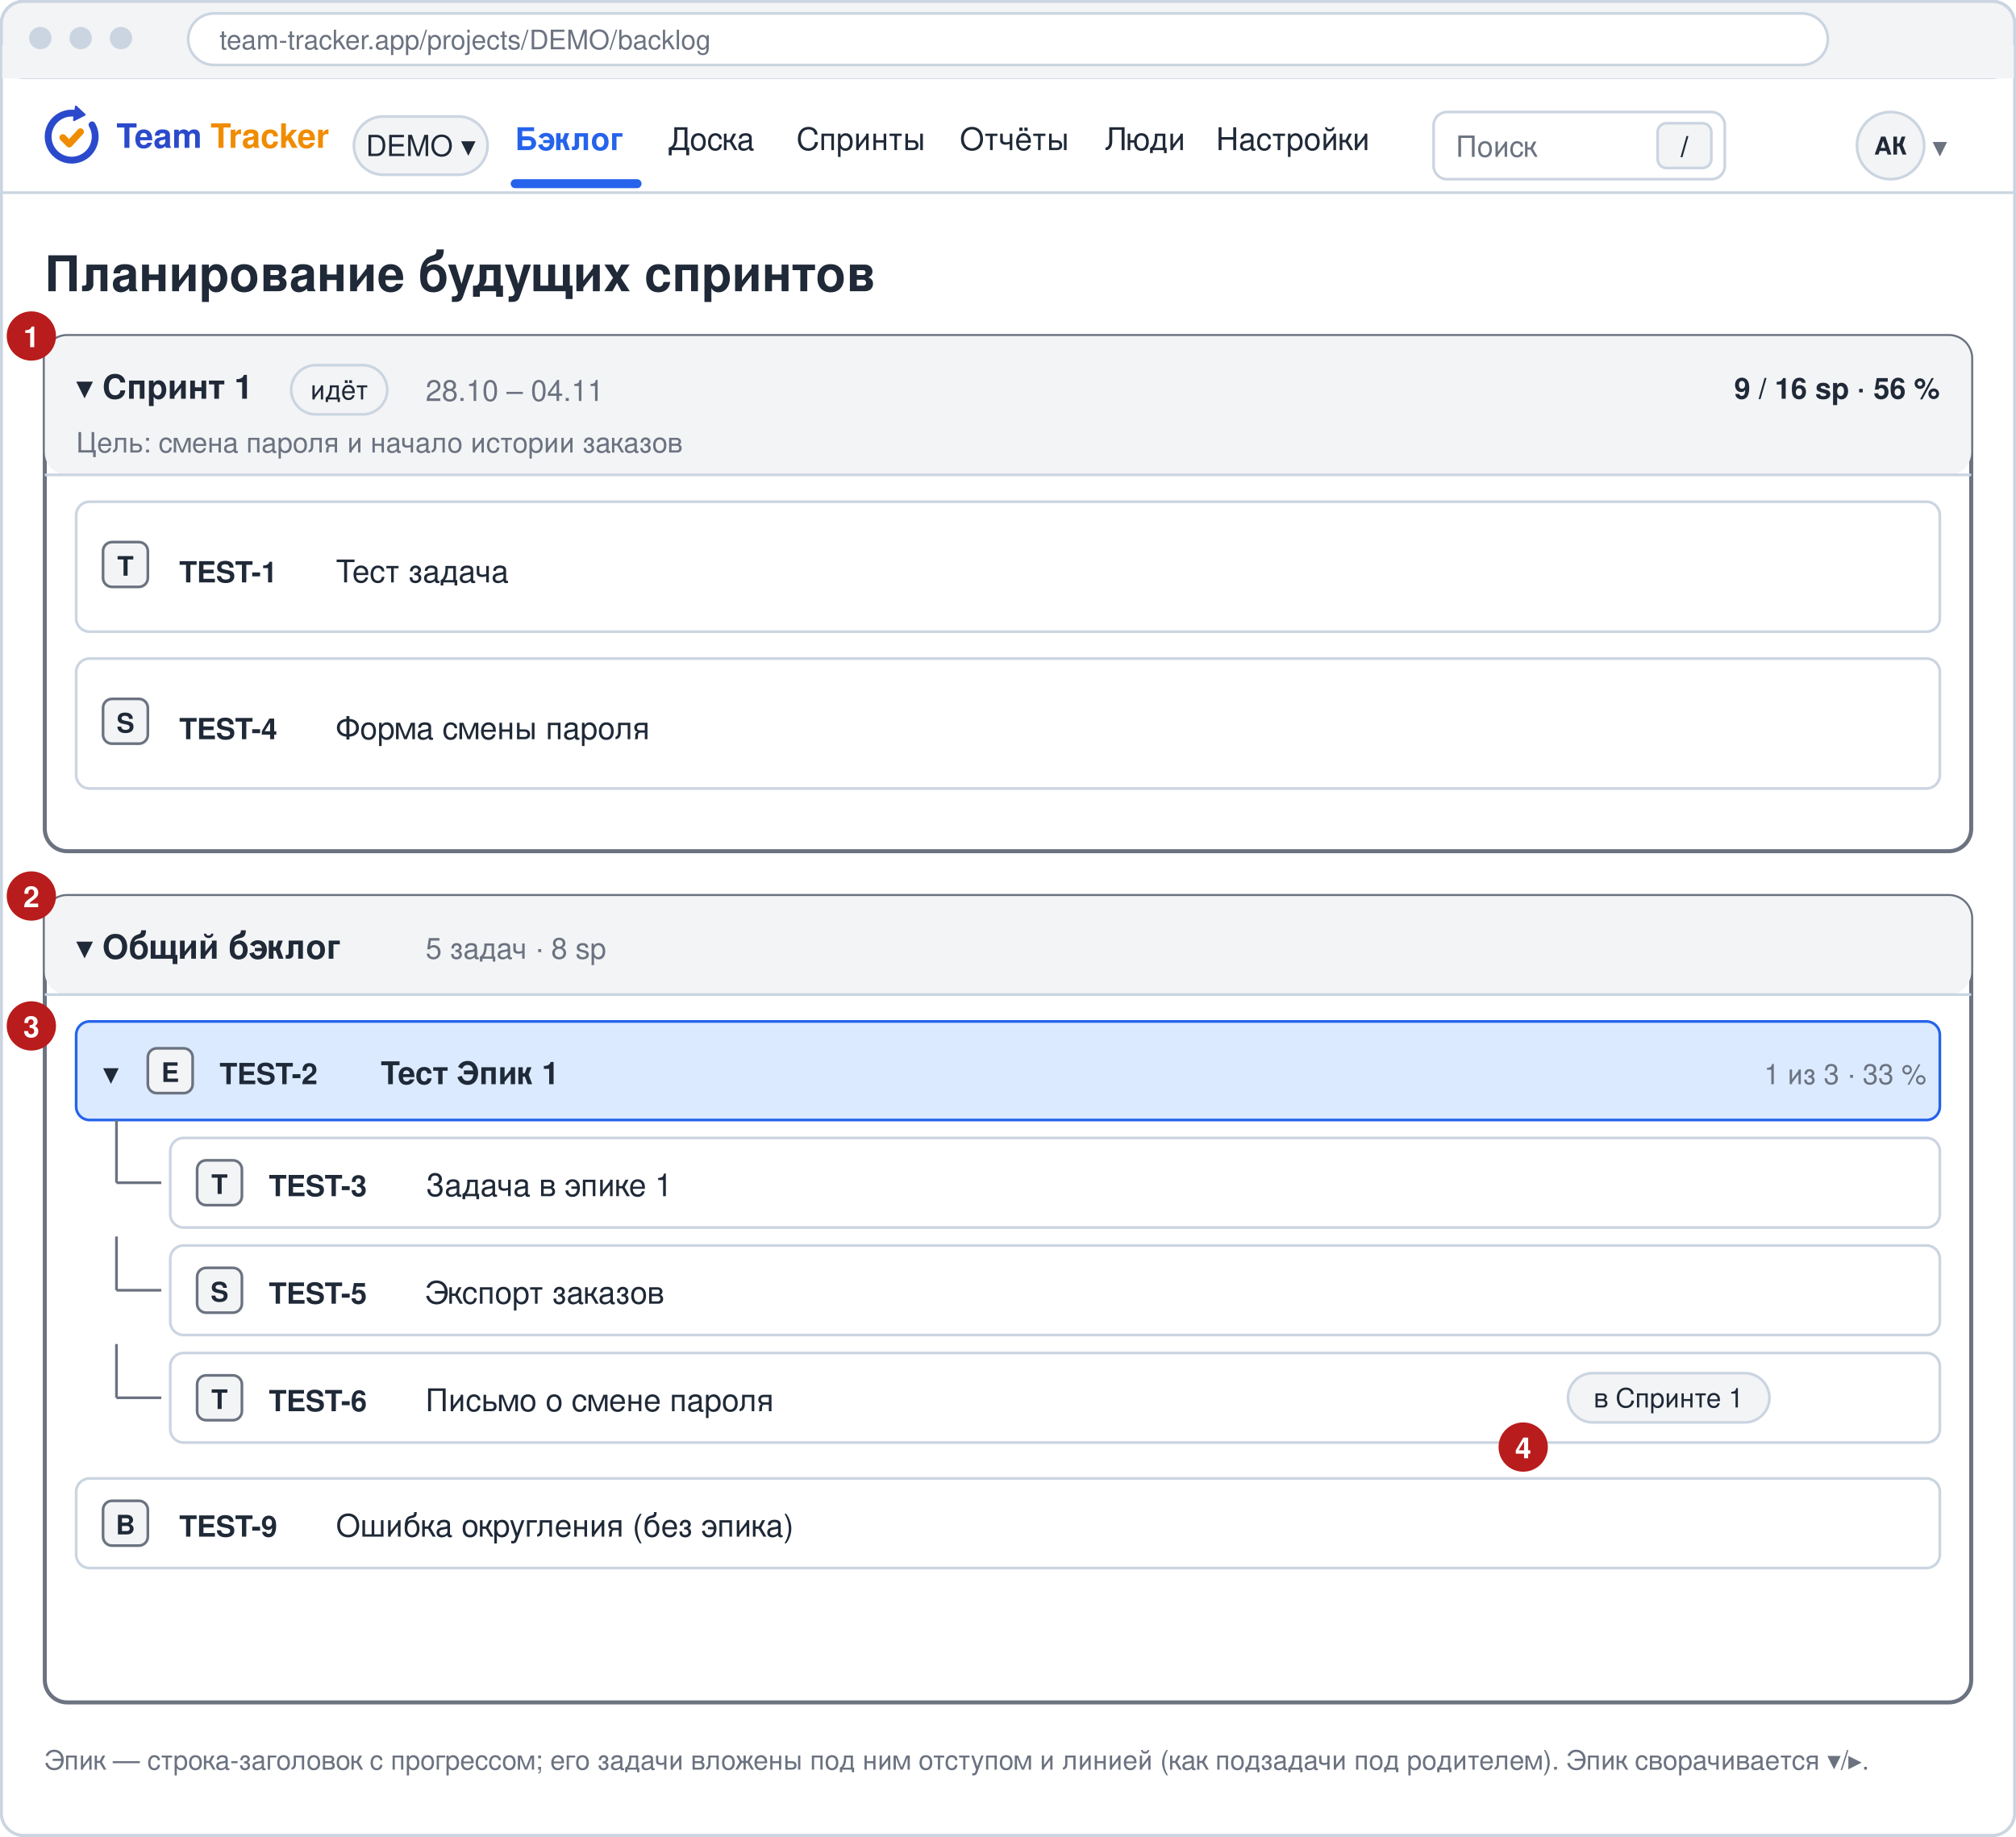
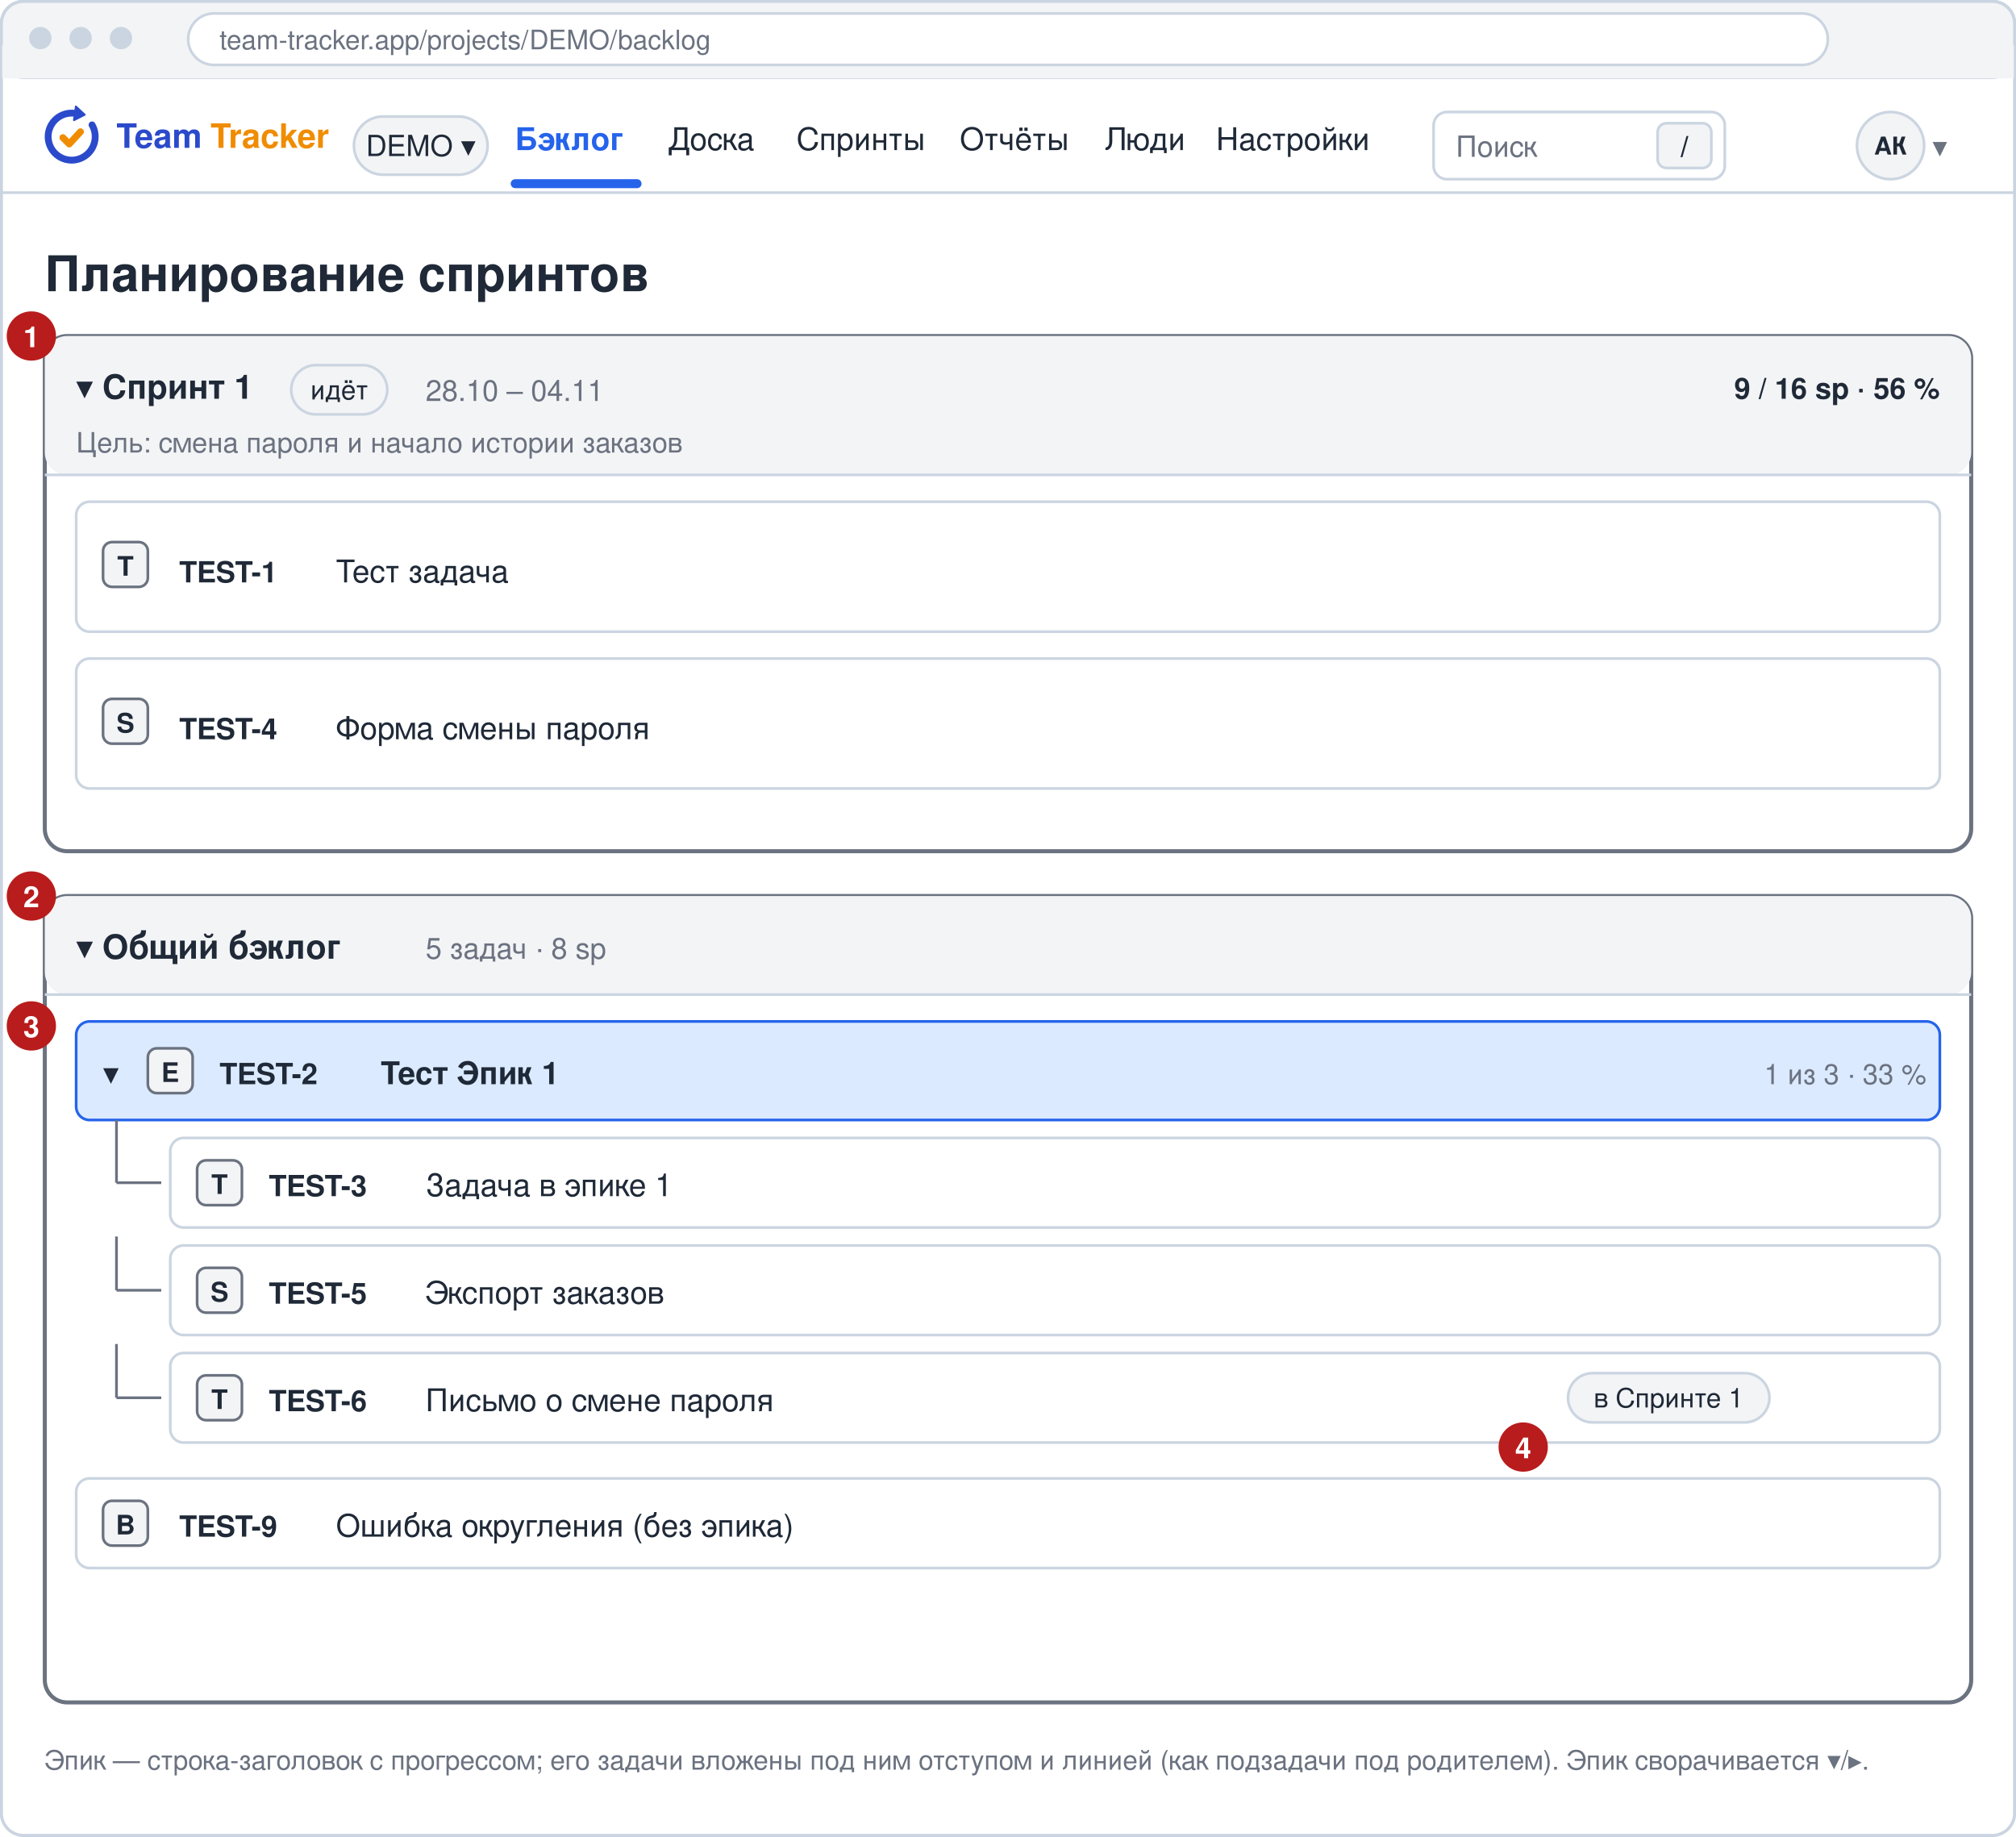
<svg xmlns="http://www.w3.org/2000/svg" width="900" height="820" viewBox="0 0 900 820" font-family="Helvetica, Arial, 'Segoe UI', 'DejaVu Sans', sans-serif" role="img" aria-label="Планирование: спринт в общей рамке, иерархия эпик → задачи">
  <defs>
    <marker id="arr" viewBox="0 0 10 10" refX="9" refY="5" markerWidth="7" markerHeight="7" orient="auto-start-reverse">
      <path d="M0 0 L10 5 L0 10 z" fill="#2563eb" />
    </marker>
  </defs>
  <rect width="900" height="820" fill="#ffffff" />
  <rect x="0.6" y="0.6" width="898.8" height="818.8" rx="10" fill="#ffffff" stroke="#cbd5e1" stroke-width="1.4" />
  <rect x="0.6" y="0.6" width="898.8" height="34" rx="10" fill="#f3f4f6" stroke="#cbd5e1" stroke-width="1.4" />
  <rect x="1" y="20" width="898" height="15" rx="0" fill="#f3f4f6" />
  <circle cx="18" cy="17" r="5" fill="#cbd5e1" />
  <circle cx="36" cy="17" r="5" fill="#cbd5e1" />
  <circle cx="54" cy="17" r="5" fill="#cbd5e1" />
  <rect x="84" y="6" width="732" height="23" rx="11.5" fill="#ffffff" stroke="#cbd5e1" stroke-width="1.2" />
  <text x="98" y="22" text-anchor="start" font-size="12" fill="#6b7280">team-tracker.app/projects/DEMO/backlog</text>
  <line x1="1" y1="86" x2="899" y2="86" stroke="#cbd5e1" stroke-width="1.2" />
  <g transform="translate(18 47) scale(0.4375)">
    <path d="M52.78 20 A24 24 0 1 1 35.34 8.23" fill="none" stroke="#2B4ACB" stroke-width="7" stroke-linecap="round" />
    <polygon points="45.24,9.62 36.31,1.30 34.37,15.16" fill="#2B4ACB" stroke="#2B4ACB" stroke-width="2" stroke-linejoin="round" />
    <polyline points="23,33 29.5,39.5 41,27" fill="none" stroke="#F08C00" stroke-width="7" stroke-linecap="round" stroke-linejoin="round" />
  </g>
  <text x="52" y="66" text-anchor="start" font-size="15" font-weight="bold" fill="#2B4ACB">Team</text>
  <text x="94" y="66" text-anchor="start" font-size="15" font-weight="bold" fill="#F08C00">Tracker</text>
  <rect x="158" y="52" width="59.68" height="26" rx="13.0" fill="#f3f4f6" stroke="#cbd5e1" stroke-width="1.2" />
  <text x="187.84" y="69.68" text-anchor="middle" font-size="13" fill="#1f2937">DEMO ▾</text>
  <text x="230" y="67" text-anchor="start" font-size="14" font-weight="bold" fill="#2563eb">Бэклог</text>
  <rect x="228" y="80" width="58.4" height="4" rx="2" fill="#2563eb" />
  <text x="298.4" y="67" text-anchor="start" font-size="14" fill="#1f2937">Доска</text>
  <text x="355.6" y="67" text-anchor="start" font-size="14" fill="#1f2937">Спринты</text>
  <text x="428.48" y="67" text-anchor="start" font-size="14" fill="#1f2937">Отчёты</text>
  <text x="493.52" y="67" text-anchor="start" font-size="14" fill="#1f2937">Люди</text>
  <text x="542.88" y="67" text-anchor="start" font-size="14" fill="#1f2937">Настройки</text>
  <rect x="640" y="50" width="130" height="30" rx="6" fill="#ffffff" stroke="#cbd5e1" stroke-width="1.2" />
  <text x="650" y="70" text-anchor="start" font-size="13" fill="#6b7280">Поиск</text>
  <rect x="740" y="55" width="24" height="20" rx="4" fill="#f3f4f6" stroke="#cbd5e1" stroke-width="1.2" />
  <text x="752" y="70" text-anchor="middle" font-size="13" font-weight="bold" fill="#1f2937">/</text>
  <circle cx="844" cy="65" r="15" fill="#f3f4f6" stroke="#cbd5e1" stroke-width="1.2" />
  <text x="844" y="69" text-anchor="middle" font-size="11" font-weight="bold" fill="#1f2937">АК</text>
  <text x="866" y="70" text-anchor="middle" font-size="13" fill="#6b7280">▾</text>
-   <text x="20" y="130" text-anchor="start" font-size="22" font-weight="bold" fill="#1f2937">Планирование будущих спринтов</text>
+   <text x="20" y="130" text-anchor="start" font-size="22" font-weight="bold" fill="#1f2937">Планирование спринтов</text>
  <rect x="20" y="150" width="860" height="230" rx="10" fill="#ffffff" stroke="#6b7280" stroke-width="1.8" />
  <rect x="20" y="150" width="860" height="62" rx="10" fill="#f3f4f6" />
  <line x1="20" y1="212" x2="880" y2="212" stroke="#cbd5e1" stroke-width="1.2" />
  <text x="34" y="178" text-anchor="start" font-size="15" font-weight="bold" fill="#1f2937">▾ Спринт 1</text>
  <rect x="130" y="163" width="42.88" height="22" rx="11.0" fill="#f3f4f6" stroke="#cbd5e1" stroke-width="1.2" />
  <text x="151.44" y="178.32" text-anchor="middle" font-size="12" fill="#1f2937">идёт</text>
  <text x="190" y="179" text-anchor="start" font-size="13" fill="#6b7280">28.10 – 04.11</text>
  <text x="866" y="178" text-anchor="end" font-size="13" font-weight="bold" fill="#1f2937">9 / 16 sp · 56 %</text>
  <text x="34" y="202" text-anchor="start" font-size="12.5" fill="#6b7280">Цель: смена пароля и начало истории заказов</text>
  <circle cx="14" cy="150" r="11" fill="#b91c1c" />
  <text x="14" y="155" text-anchor="middle" font-size="13" font-weight="bold" fill="#ffffff">1</text>
  <rect x="34" y="224" width="832" height="58" rx="6" fill="#ffffff" stroke="#cbd5e1" stroke-width="1.2" />
  <rect x="46" y="242" width="20" height="20" rx="4" fill="#f3f4f6" stroke="#6b7280" stroke-width="1.2" />
  <text x="56.0" y="257" text-anchor="middle" font-size="12" font-weight="bold" fill="#1f2937">T</text>
  <text x="80" y="260" text-anchor="start" font-size="13" font-weight="bold" fill="#1f2937">TEST-1</text>
  <text x="150" y="260" text-anchor="start" font-size="14" fill="#1f2937">Тест задача</text>
  <rect x="34" y="294" width="832" height="58" rx="6" fill="#ffffff" stroke="#cbd5e1" stroke-width="1.2" />
  <rect x="46" y="312" width="20" height="20" rx="4" fill="#f3f4f6" stroke="#6b7280" stroke-width="1.2" />
  <text x="56.0" y="327" text-anchor="middle" font-size="12" font-weight="bold" fill="#1f2937">S</text>
  <text x="80" y="330" text-anchor="start" font-size="13" font-weight="bold" fill="#1f2937">TEST-4</text>
  <text x="150" y="330" text-anchor="start" font-size="14" fill="#1f2937">Форма смены пароля</text>
  <rect x="20" y="400" width="860" height="360" rx="10" fill="#ffffff" stroke="#6b7280" stroke-width="1.8" />
  <rect x="20" y="400" width="860" height="44" rx="10" fill="#f3f4f6" />
  <line x1="20" y1="444" x2="880" y2="444" stroke="#cbd5e1" stroke-width="1.2" />
  <text x="34" y="428" text-anchor="start" font-size="15" font-weight="bold" fill="#1f2937">▾ Общий бэклог</text>
  <text x="190" y="428" text-anchor="start" font-size="13" fill="#6b7280">5 задач · 8 sp</text>
  <circle cx="14" cy="400" r="11" fill="#b91c1c" />
  <text x="14" y="405" text-anchor="middle" font-size="13" font-weight="bold" fill="#ffffff">2</text>
  <rect x="34" y="456" width="832" height="44" rx="6" fill="#dbeafe" stroke="#2563eb" stroke-width="1.2" />
  <text x="46" y="484" text-anchor="start" font-size="14" fill="#1f2937">▾</text>
  <rect x="66" y="468" width="20" height="20" rx="4" fill="#f3f4f6" stroke="#6b7280" stroke-width="1.2" />
  <text x="76.0" y="483" text-anchor="middle" font-size="12" font-weight="bold" fill="#1f2937">E</text>
  <text x="98" y="484" text-anchor="start" font-size="13" font-weight="bold" fill="#1f2937">TEST-2</text>
  <text x="170" y="484" text-anchor="start" font-size="14" font-weight="bold" fill="#1f2937">Тест Эпик 1</text>
  <text x="860" y="484" text-anchor="end" font-size="12.5" fill="#6b7280">1 из 3 · 33 %</text>
  <line x1="52" y1="500" x2="52" y2="528" stroke="#6b7280" stroke-width="1.2" />
  <line x1="52" y1="528" x2="72" y2="528" stroke="#6b7280" stroke-width="1.2" />
  <rect x="76" y="508" width="790" height="40" rx="6" fill="#ffffff" stroke="#cbd5e1" stroke-width="1.2" />
  <rect x="88" y="518" width="20" height="20" rx="4" fill="#f3f4f6" stroke="#6b7280" stroke-width="1.2" />
  <text x="98.0" y="533" text-anchor="middle" font-size="12" font-weight="bold" fill="#1f2937">T</text>
  <text x="120" y="534" text-anchor="start" font-size="13" font-weight="bold" fill="#1f2937">TEST-3</text>
  <text x="190" y="534" text-anchor="start" font-size="14" fill="#1f2937">Задача в эпике 1</text>
  <line x1="52" y1="552" x2="52" y2="576" stroke="#6b7280" stroke-width="1.2" />
  <line x1="52" y1="576" x2="72" y2="576" stroke="#6b7280" stroke-width="1.2" />
  <rect x="76" y="556" width="790" height="40" rx="6" fill="#ffffff" stroke="#cbd5e1" stroke-width="1.2" />
  <rect x="88" y="566" width="20" height="20" rx="4" fill="#f3f4f6" stroke="#6b7280" stroke-width="1.2" />
  <text x="98.0" y="581" text-anchor="middle" font-size="12" font-weight="bold" fill="#1f2937">S</text>
  <text x="120" y="582" text-anchor="start" font-size="13" font-weight="bold" fill="#1f2937">TEST-5</text>
  <text x="190" y="582" text-anchor="start" font-size="14" fill="#1f2937">Экспорт заказов</text>
  <line x1="52" y1="600" x2="52" y2="624" stroke="#6b7280" stroke-width="1.2" />
  <line x1="52" y1="624" x2="72" y2="624" stroke="#6b7280" stroke-width="1.2" />
  <rect x="76" y="604" width="790" height="40" rx="6" fill="#ffffff" stroke="#cbd5e1" stroke-width="1.2" />
  <rect x="88" y="614" width="20" height="20" rx="4" fill="#f3f4f6" stroke="#6b7280" stroke-width="1.2" />
  <text x="98.0" y="629" text-anchor="middle" font-size="12" font-weight="bold" fill="#1f2937">T</text>
  <text x="120" y="630" text-anchor="start" font-size="13" font-weight="bold" fill="#1f2937">TEST-6</text>
  <text x="190" y="630" text-anchor="start" font-size="14" fill="#1f2937">Письмо о смене пароля</text>
  <rect x="700" y="613" width="89.92" height="22" rx="11.0" fill="#f3f4f6" stroke="#cbd5e1" stroke-width="1.2" />
  <text x="744.96" y="628.32" text-anchor="middle" font-size="12" fill="#1f2937">в Спринте 1</text>
  <circle cx="14" cy="458" r="11" fill="#b91c1c" />
  <text x="14" y="463" text-anchor="middle" font-size="13" font-weight="bold" fill="#ffffff">3</text>
  <circle cx="680" cy="646" r="11" fill="#b91c1c" />
  <text x="680" y="651" text-anchor="middle" font-size="13" font-weight="bold" fill="#ffffff">4</text>
  <rect x="34" y="660" width="832" height="40" rx="6" fill="#ffffff" stroke="#cbd5e1" stroke-width="1.2" />
  <rect x="46" y="670" width="20" height="20" rx="4" fill="#f3f4f6" stroke="#6b7280" stroke-width="1.2" />
  <text x="56.0" y="685" text-anchor="middle" font-size="12" font-weight="bold" fill="#1f2937">B</text>
  <text x="80" y="686" text-anchor="start" font-size="13" font-weight="bold" fill="#1f2937">TEST-9</text>
  <text x="150" y="686" text-anchor="start" font-size="14" fill="#1f2937">Ошибка округления (без эпика)</text>
  <text x="20" y="790" text-anchor="start" font-size="12" fill="#6b7280">Эпик — строка-заголовок с прогрессом; его задачи вложены под ним отступом и линией (как подзадачи под родителем). Эпик сворачивается ▾/▸.</text>
</svg>
